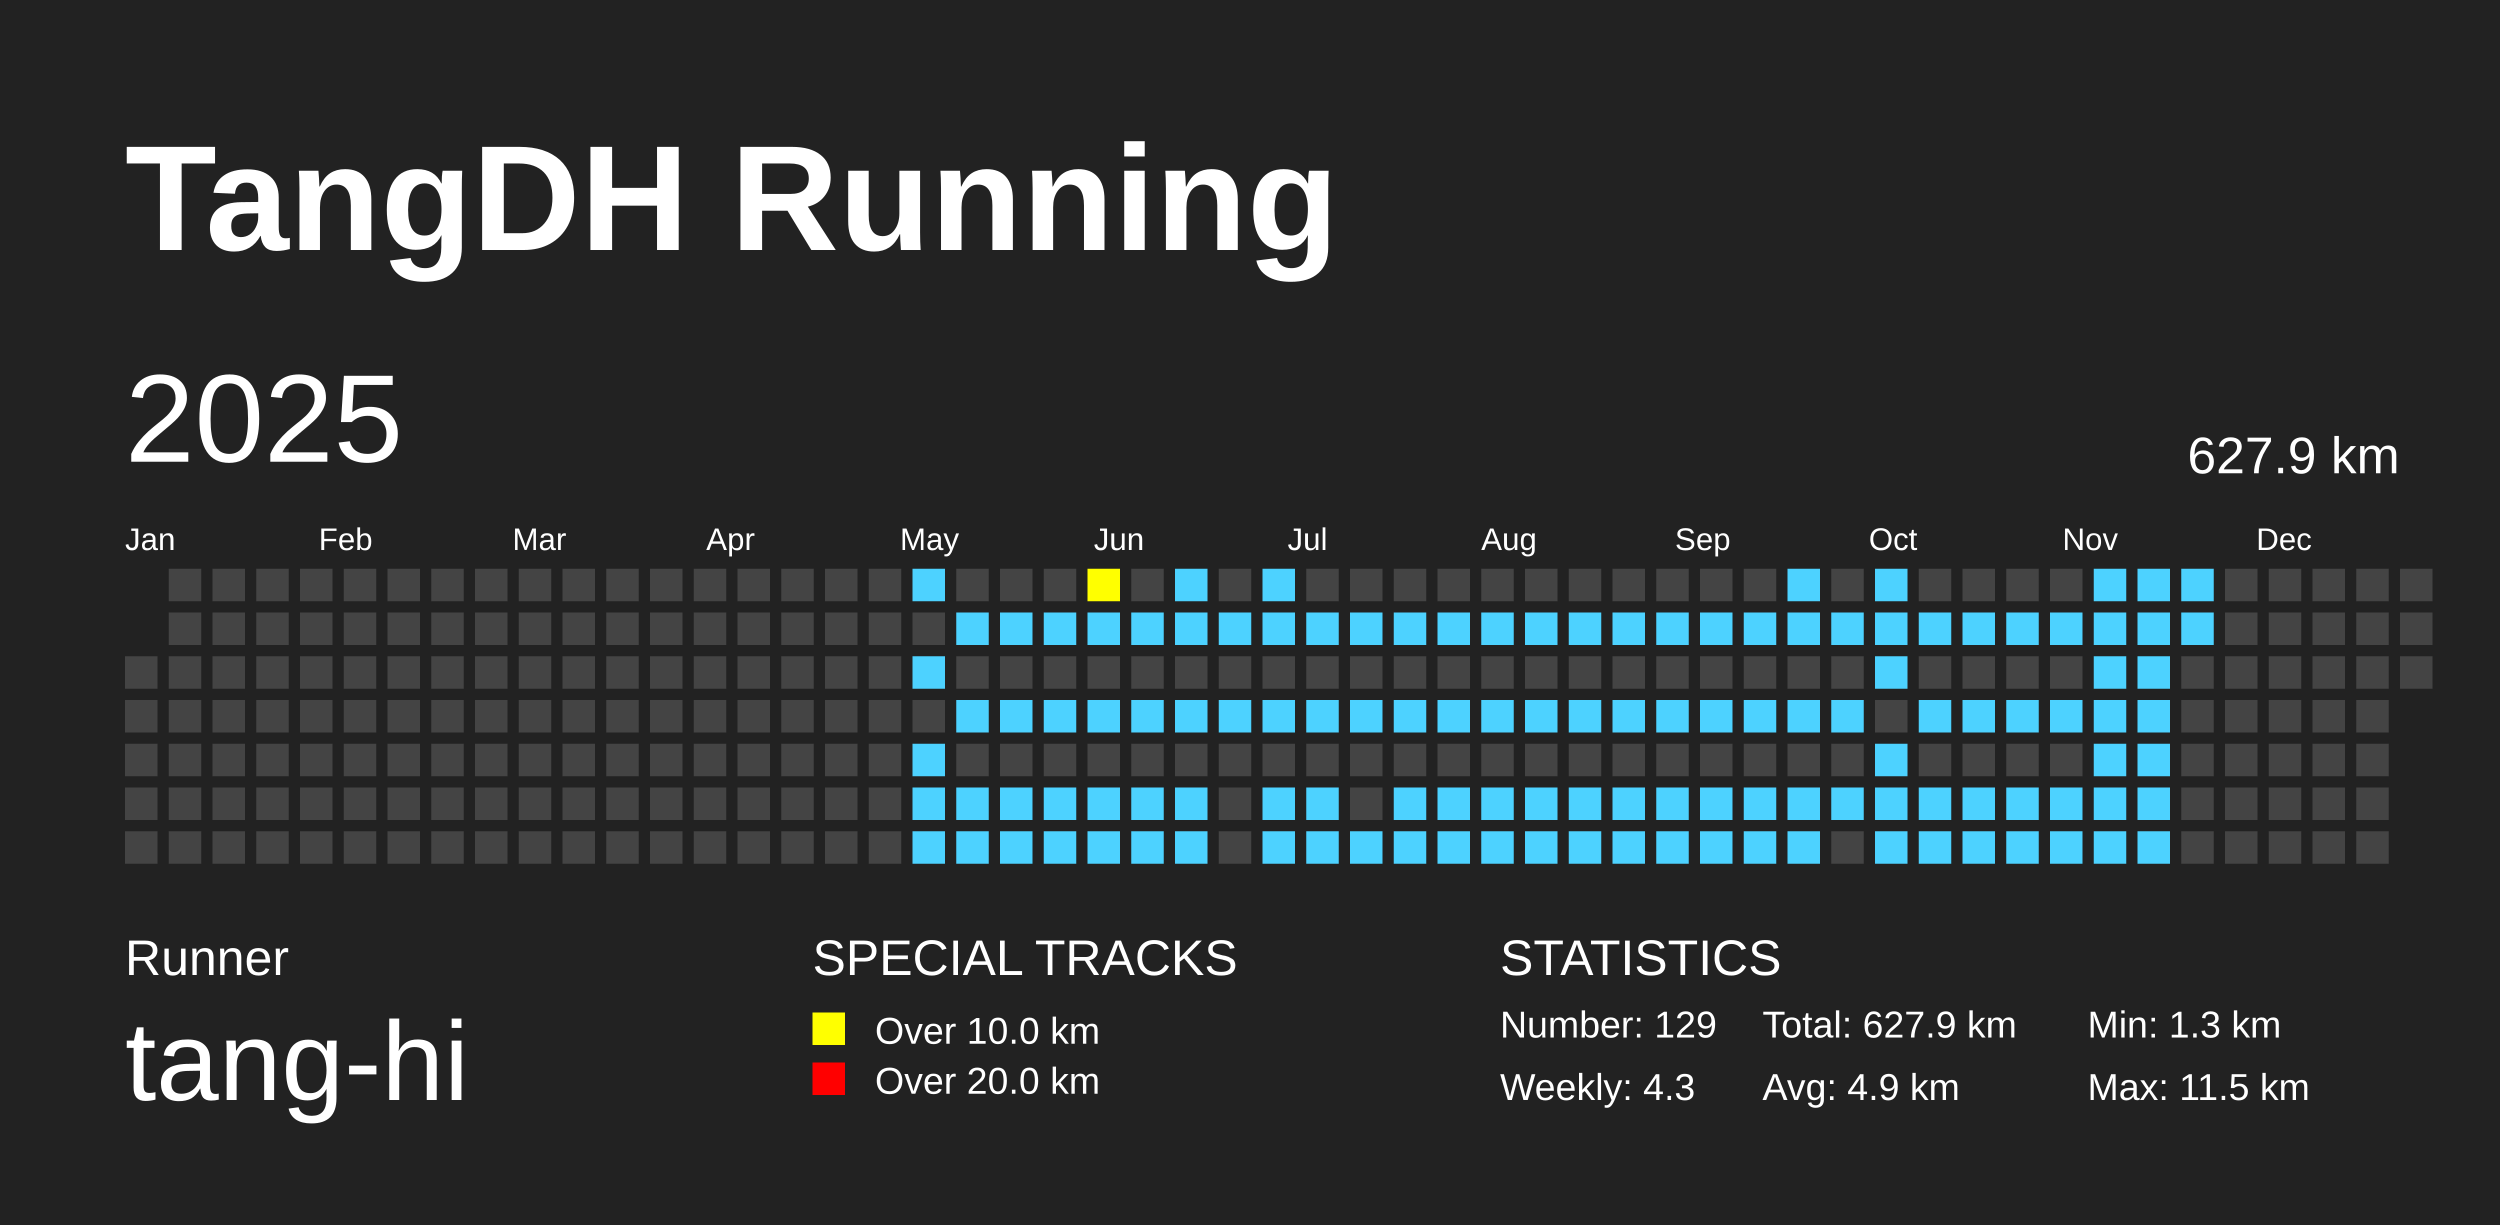
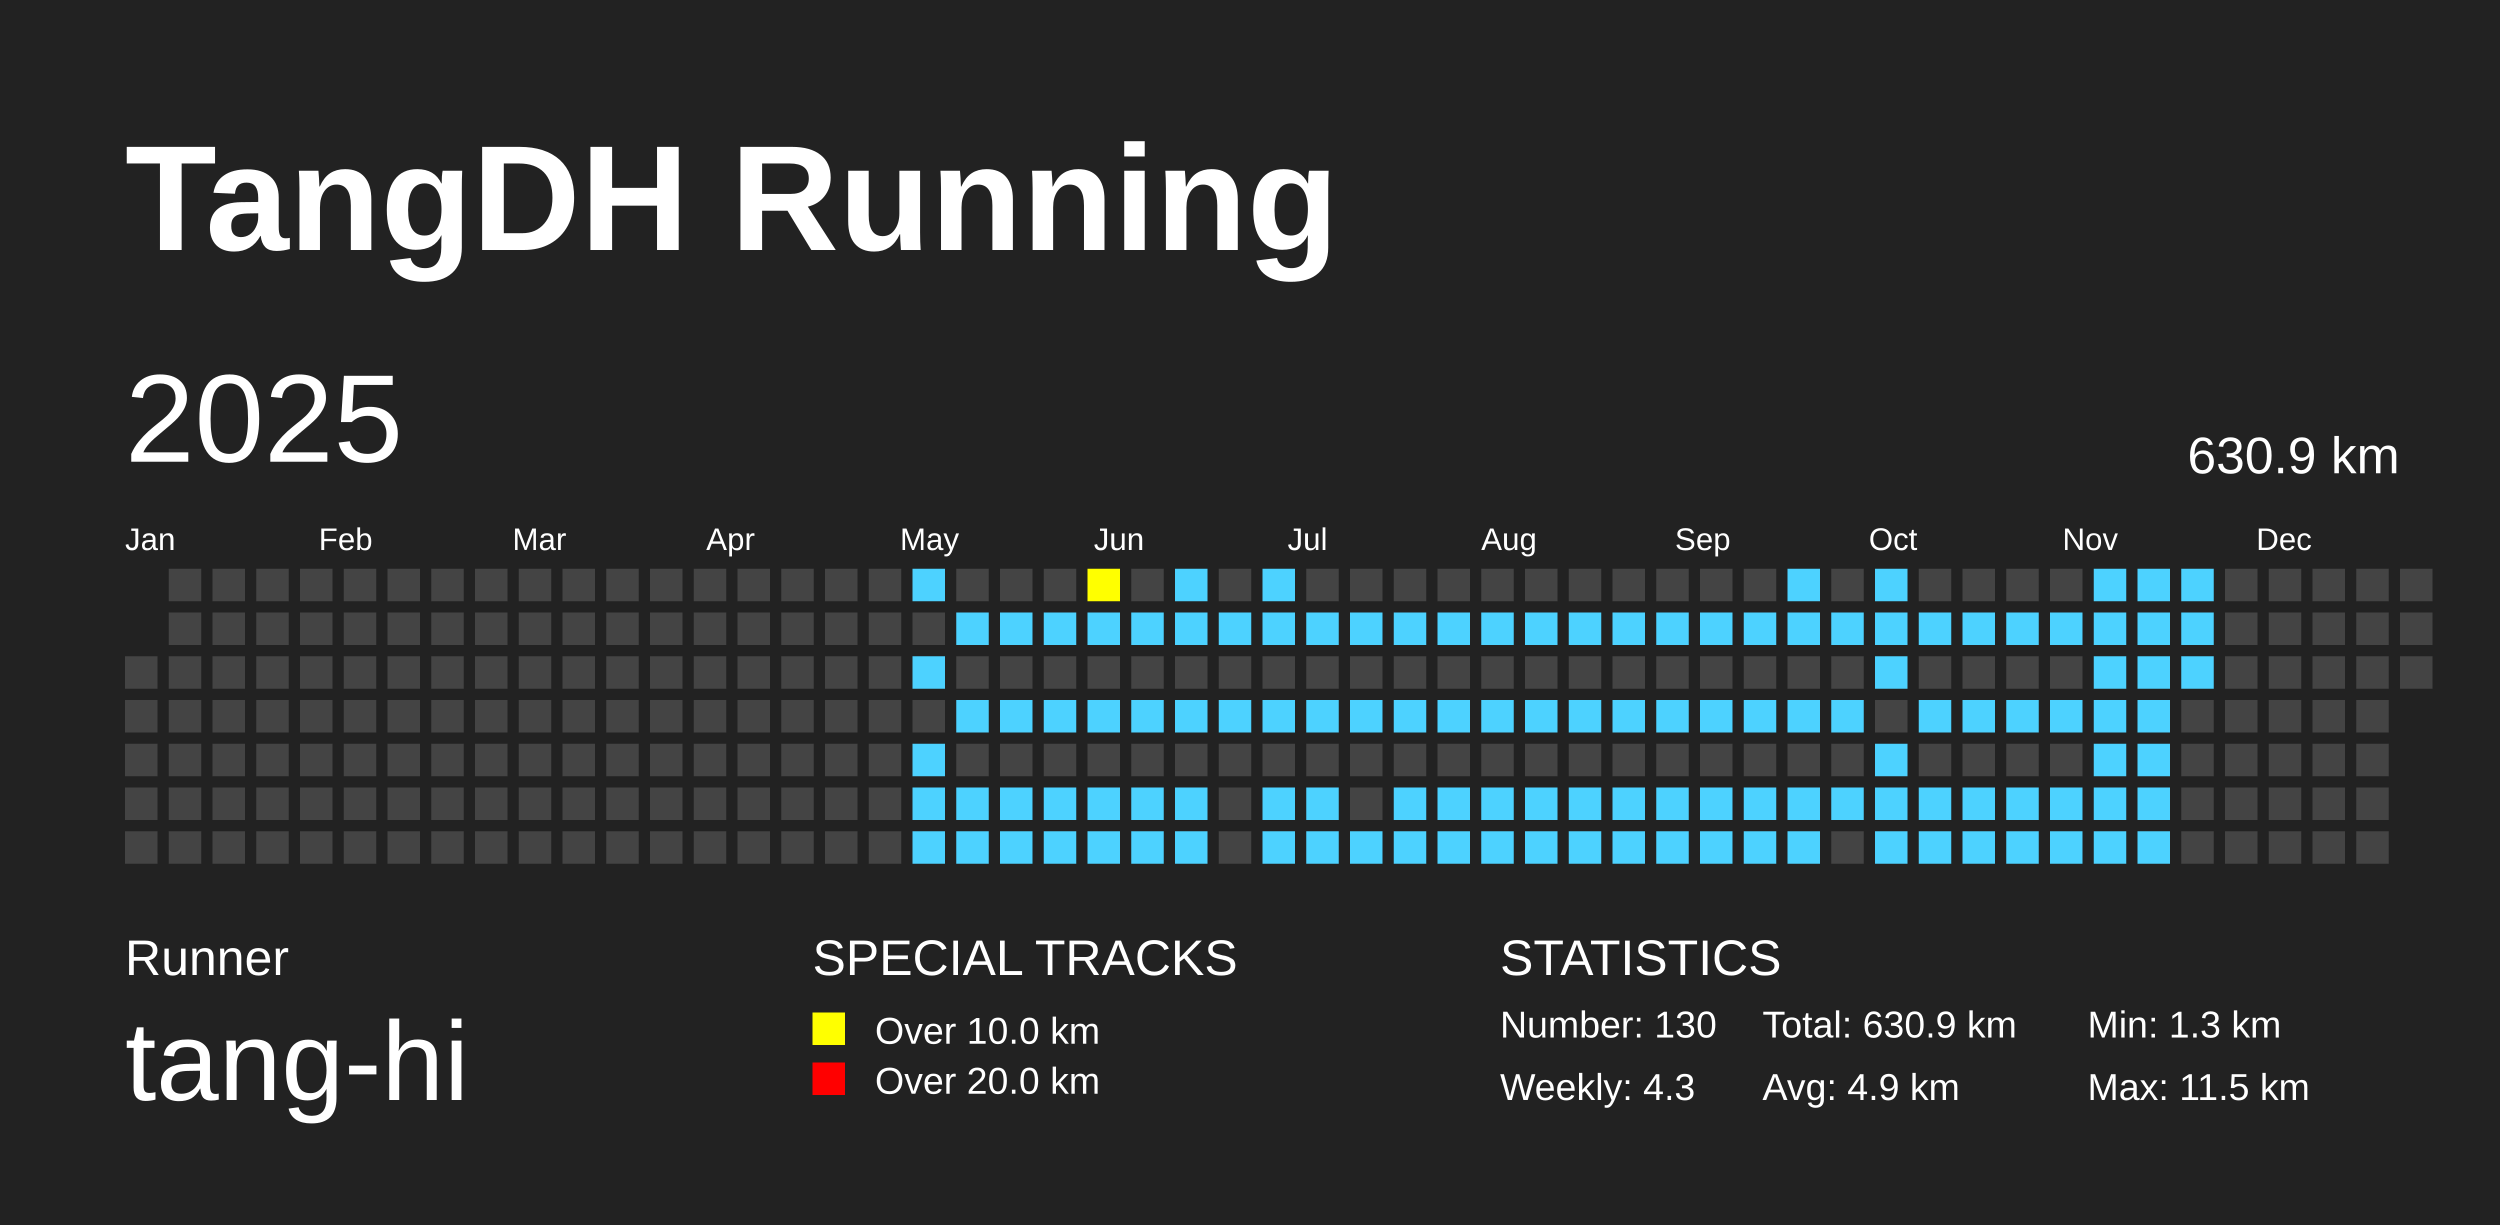
<svg xmlns="http://www.w3.org/2000/svg" baseProfile="full" height="98mm" version="1.1" viewBox="0,0,200,98" width="200mm">
  <defs />
  <rect fill="#222222" height="98" width="200" x="0" y="0" />
  <text fill="#FFFFFF" style="font-size:12px; font-family:Arial; font-weight:bold;" x="10" y="20">TangDH Running</text>
  <text fill="#FFFFFF" style="font-size:4px; font-family:Arial" x="10" y="78">Runner</text>
  <text fill="#FFFFFF" style="font-size:9px; font-family:Arial" x="10" y="88">tang-hi</text>
  <text fill="#FFFFFF" style="font-size:4px; font-family:Arial" x="65" y="78">SPECIAL TRACKS</text>
  <rect fill="yellow" height="2.6" width="2.6" x="65" y="81" />
  <text fill="#FFFFFF" style="font-size:3px; font-family:Arial" x="70" y="83.5">Over 10.0 km</text>
  <rect fill="red" height="2.6" width="2.6" x="65" y="85" />
  <text fill="#FFFFFF" style="font-size:3px; font-family:Arial" x="70" y="87.5">Over 20.0 km</text>
  <text fill="#FFFFFF" style="font-size:4px; font-family:Arial" x="120" y="78">STATISTICS</text>
-   <text fill="#FFFFFF" style="font-size:3px; font-family:Arial" x="120" y="83">Number: 129</text>
+   <text fill="#FFFFFF" style="font-size:3px; font-family:Arial" x="120" y="83">Number: 130</text>
  <text fill="#FFFFFF" style="font-size:3px; font-family:Arial" x="120" y="88">Weekly: 4.3</text>
-   <text fill="#FFFFFF" style="font-size:3px; font-family:Arial" x="141" y="83">Total: 627.9 km</text>
+   <text fill="#FFFFFF" style="font-size:3px; font-family:Arial" x="141" y="83">Total: 630.9 km</text>
  <text fill="#FFFFFF" style="font-size:3px; font-family:Arial" x="141" y="88">Avg: 4.9 km</text>
  <text fill="#FFFFFF" style="font-size:3px; font-family:Arial" x="167" y="83">Min: 1.3 km</text>
  <text fill="#FFFFFF" style="font-size:3px; font-family:Arial" x="167" y="88">Max: 11.5 km</text>
  <text dominant-baseline="hanging" fill="#FFFFFF" style="font-size:10.0px; font-family:Arial;" x="10" y="30">2025</text>
-   <text dominant-baseline="hanging" fill="#FFFFFF" style="font-size:4.125px; font-family:Arial;" x="175" y="35">627.9 km</text>
+   <text dominant-baseline="hanging" fill="#FFFFFF" style="font-size:4.125px; font-family:Arial;" x="175" y="35">630.9 km</text>
  <text fill="#FFFFFF" style="font-size:2.5px; font-family:Arial" x="10.0" y="44">Jan</text>
  <text fill="#FFFFFF" style="font-size:2.5px; font-family:Arial" x="25.5" y="44">Feb</text>
  <text fill="#FFFFFF" style="font-size:2.5px; font-family:Arial" x="41.0" y="44">Mar</text>
  <text fill="#FFFFFF" style="font-size:2.5px; font-family:Arial" x="56.5" y="44">Apr</text>
  <text fill="#FFFFFF" style="font-size:2.5px; font-family:Arial" x="72.0" y="44">May</text>
  <text fill="#FFFFFF" style="font-size:2.5px; font-family:Arial" x="87.5" y="44">Jun</text>
  <text fill="#FFFFFF" style="font-size:2.5px; font-family:Arial" x="103.0" y="44">Jul</text>
  <text fill="#FFFFFF" style="font-size:2.5px; font-family:Arial" x="118.5" y="44">Aug</text>
  <text fill="#FFFFFF" style="font-size:2.5px; font-family:Arial" x="134.0" y="44">Sep</text>
  <text fill="#FFFFFF" style="font-size:2.5px; font-family:Arial" x="149.5" y="44">Oct</text>
  <text fill="#FFFFFF" style="font-size:2.5px; font-family:Arial" x="165.0" y="44">Nov</text>
  <text fill="#FFFFFF" style="font-size:2.5px; font-family:Arial" x="180.5" y="44">Dec</text>
  <rect fill="#444444" height="2.6" width="2.6" x="10.0" y="52.5" />
  <rect fill="#444444" height="2.6" width="2.6" x="10.0" y="56.0" />
  <rect fill="#444444" height="2.6" width="2.6" x="10.0" y="59.5" />
  <rect fill="#444444" height="2.6" width="2.6" x="10.0" y="63.0" />
  <rect fill="#444444" height="2.6" width="2.6" x="10.0" y="66.5" />
  <rect fill="#444444" height="2.6" width="2.6" x="13.5" y="45.5" />
  <rect fill="#444444" height="2.6" width="2.6" x="13.5" y="49.0" />
  <rect fill="#444444" height="2.6" width="2.6" x="13.5" y="52.5" />
  <rect fill="#444444" height="2.6" width="2.6" x="13.5" y="56.0" />
  <rect fill="#444444" height="2.6" width="2.6" x="13.5" y="59.5" />
  <rect fill="#444444" height="2.6" width="2.6" x="13.5" y="63.0" />
  <rect fill="#444444" height="2.6" width="2.6" x="13.5" y="66.5" />
  <rect fill="#444444" height="2.6" width="2.6" x="17.0" y="45.5" />
  <rect fill="#444444" height="2.6" width="2.6" x="17.0" y="49.0" />
  <rect fill="#444444" height="2.6" width="2.6" x="17.0" y="52.5" />
  <rect fill="#444444" height="2.6" width="2.6" x="17.0" y="56.0" />
  <rect fill="#444444" height="2.6" width="2.6" x="17.0" y="59.5" />
  <rect fill="#444444" height="2.6" width="2.6" x="17.0" y="63.0" />
  <rect fill="#444444" height="2.6" width="2.6" x="17.0" y="66.5" />
  <rect fill="#444444" height="2.6" width="2.6" x="20.5" y="45.5" />
  <rect fill="#444444" height="2.6" width="2.6" x="20.5" y="49.0" />
  <rect fill="#444444" height="2.6" width="2.6" x="20.5" y="52.5" />
  <rect fill="#444444" height="2.6" width="2.6" x="20.5" y="56.0" />
  <rect fill="#444444" height="2.6" width="2.6" x="20.5" y="59.5" />
  <rect fill="#444444" height="2.6" width="2.6" x="20.5" y="63.0" />
  <rect fill="#444444" height="2.6" width="2.6" x="20.5" y="66.5" />
  <rect fill="#444444" height="2.6" width="2.6" x="24.0" y="45.5" />
  <rect fill="#444444" height="2.6" width="2.6" x="24.0" y="49.0" />
  <rect fill="#444444" height="2.6" width="2.6" x="24.0" y="52.5" />
  <rect fill="#444444" height="2.6" width="2.6" x="24.0" y="56.0" />
  <rect fill="#444444" height="2.6" width="2.6" x="24.0" y="59.5" />
  <rect fill="#444444" height="2.6" width="2.6" x="24.0" y="63.0" />
  <rect fill="#444444" height="2.6" width="2.6" x="24.0" y="66.5" />
  <rect fill="#444444" height="2.6" width="2.6" x="27.5" y="45.5" />
  <rect fill="#444444" height="2.6" width="2.6" x="27.5" y="49.0" />
  <rect fill="#444444" height="2.6" width="2.6" x="27.5" y="52.5" />
  <rect fill="#444444" height="2.6" width="2.6" x="27.5" y="56.0" />
  <rect fill="#444444" height="2.6" width="2.6" x="27.5" y="59.5" />
  <rect fill="#444444" height="2.6" width="2.6" x="27.5" y="63.0" />
  <rect fill="#444444" height="2.6" width="2.6" x="27.5" y="66.5" />
  <rect fill="#444444" height="2.6" width="2.6" x="31.0" y="45.5" />
  <rect fill="#444444" height="2.6" width="2.6" x="31.0" y="49.0" />
  <rect fill="#444444" height="2.6" width="2.6" x="31.0" y="52.5" />
  <rect fill="#444444" height="2.6" width="2.6" x="31.0" y="56.0" />
  <rect fill="#444444" height="2.6" width="2.6" x="31.0" y="59.5" />
  <rect fill="#444444" height="2.6" width="2.6" x="31.0" y="63.0" />
  <rect fill="#444444" height="2.6" width="2.6" x="31.0" y="66.5" />
  <rect fill="#444444" height="2.6" width="2.6" x="34.5" y="45.5" />
  <rect fill="#444444" height="2.6" width="2.6" x="34.5" y="49.0" />
  <rect fill="#444444" height="2.6" width="2.6" x="34.5" y="52.5" />
  <rect fill="#444444" height="2.6" width="2.6" x="34.5" y="56.0" />
  <rect fill="#444444" height="2.6" width="2.6" x="34.5" y="59.5" />
  <rect fill="#444444" height="2.6" width="2.6" x="34.5" y="63.0" />
  <rect fill="#444444" height="2.6" width="2.6" x="34.5" y="66.5" />
  <rect fill="#444444" height="2.6" width="2.6" x="38.0" y="45.5" />
  <rect fill="#444444" height="2.6" width="2.6" x="38.0" y="49.0" />
  <rect fill="#444444" height="2.6" width="2.6" x="38.0" y="52.5" />
  <rect fill="#444444" height="2.6" width="2.6" x="38.0" y="56.0" />
  <rect fill="#444444" height="2.6" width="2.6" x="38.0" y="59.5" />
  <rect fill="#444444" height="2.6" width="2.6" x="38.0" y="63.0" />
  <rect fill="#444444" height="2.6" width="2.6" x="38.0" y="66.5" />
  <rect fill="#444444" height="2.6" width="2.6" x="41.5" y="45.5" />
  <rect fill="#444444" height="2.6" width="2.6" x="41.5" y="49.0" />
  <rect fill="#444444" height="2.6" width="2.6" x="41.5" y="52.5" />
  <rect fill="#444444" height="2.6" width="2.6" x="41.5" y="56.0" />
  <rect fill="#444444" height="2.6" width="2.6" x="41.5" y="59.5" />
  <rect fill="#444444" height="2.6" width="2.6" x="41.5" y="63.0" />
  <rect fill="#444444" height="2.6" width="2.6" x="41.5" y="66.5" />
  <rect fill="#444444" height="2.6" width="2.6" x="45.0" y="45.5" />
  <rect fill="#444444" height="2.6" width="2.6" x="45.0" y="49.0" />
  <rect fill="#444444" height="2.6" width="2.6" x="45.0" y="52.5" />
  <rect fill="#444444" height="2.6" width="2.6" x="45.0" y="56.0" />
  <rect fill="#444444" height="2.6" width="2.6" x="45.0" y="59.5" />
  <rect fill="#444444" height="2.6" width="2.6" x="45.0" y="63.0" />
  <rect fill="#444444" height="2.6" width="2.6" x="45.0" y="66.5" />
  <rect fill="#444444" height="2.6" width="2.6" x="48.5" y="45.5" />
  <rect fill="#444444" height="2.6" width="2.6" x="48.5" y="49.0" />
  <rect fill="#444444" height="2.6" width="2.6" x="48.5" y="52.5" />
  <rect fill="#444444" height="2.6" width="2.6" x="48.5" y="56.0" />
  <rect fill="#444444" height="2.6" width="2.6" x="48.5" y="59.5" />
  <rect fill="#444444" height="2.6" width="2.6" x="48.5" y="63.0" />
  <rect fill="#444444" height="2.6" width="2.6" x="48.5" y="66.5" />
  <rect fill="#444444" height="2.6" width="2.6" x="52.0" y="45.5" />
  <rect fill="#444444" height="2.6" width="2.6" x="52.0" y="49.0" />
  <rect fill="#444444" height="2.6" width="2.6" x="52.0" y="52.5" />
  <rect fill="#444444" height="2.6" width="2.6" x="52.0" y="56.0" />
  <rect fill="#444444" height="2.6" width="2.6" x="52.0" y="59.5" />
  <rect fill="#444444" height="2.6" width="2.6" x="52.0" y="63.0" />
  <rect fill="#444444" height="2.6" width="2.6" x="52.0" y="66.5" />
  <rect fill="#444444" height="2.6" width="2.6" x="55.5" y="45.5" />
  <rect fill="#444444" height="2.6" width="2.6" x="55.5" y="49.0" />
  <rect fill="#444444" height="2.6" width="2.6" x="55.5" y="52.5" />
  <rect fill="#444444" height="2.6" width="2.6" x="55.5" y="56.0" />
  <rect fill="#444444" height="2.6" width="2.6" x="55.5" y="59.5" />
  <rect fill="#444444" height="2.6" width="2.6" x="55.5" y="63.0" />
  <rect fill="#444444" height="2.6" width="2.6" x="55.5" y="66.5" />
  <rect fill="#444444" height="2.6" width="2.6" x="59.0" y="45.5" />
  <rect fill="#444444" height="2.6" width="2.6" x="59.0" y="49.0" />
  <rect fill="#444444" height="2.6" width="2.6" x="59.0" y="52.5" />
  <rect fill="#444444" height="2.6" width="2.6" x="59.0" y="56.0" />
  <rect fill="#444444" height="2.6" width="2.6" x="59.0" y="59.5" />
  <rect fill="#444444" height="2.6" width="2.6" x="59.0" y="63.0" />
  <rect fill="#444444" height="2.6" width="2.6" x="59.0" y="66.5" />
  <rect fill="#444444" height="2.6" width="2.6" x="62.5" y="45.5" />
  <rect fill="#444444" height="2.6" width="2.6" x="62.5" y="49.0" />
  <rect fill="#444444" height="2.6" width="2.6" x="62.5" y="52.5" />
  <rect fill="#444444" height="2.6" width="2.6" x="62.5" y="56.0" />
  <rect fill="#444444" height="2.6" width="2.6" x="62.5" y="59.5" />
  <rect fill="#444444" height="2.6" width="2.6" x="62.5" y="63.0" />
  <rect fill="#444444" height="2.6" width="2.6" x="62.5" y="66.5" />
  <rect fill="#444444" height="2.6" width="2.6" x="66.0" y="45.5" />
  <rect fill="#444444" height="2.6" width="2.6" x="66.0" y="49.0" />
  <rect fill="#444444" height="2.6" width="2.6" x="66.0" y="52.5" />
  <rect fill="#444444" height="2.6" width="2.6" x="66.0" y="56.0" />
  <rect fill="#444444" height="2.6" width="2.6" x="66.0" y="59.5" />
  <rect fill="#444444" height="2.6" width="2.6" x="66.0" y="63.0" />
  <rect fill="#444444" height="2.6" width="2.6" x="66.0" y="66.5" />
  <rect fill="#444444" height="2.6" width="2.6" x="69.5" y="45.5" />
  <rect fill="#444444" height="2.6" width="2.6" x="69.5" y="49.0" />
  <rect fill="#444444" height="2.6" width="2.6" x="69.5" y="52.5" />
  <rect fill="#444444" height="2.6" width="2.6" x="69.5" y="56.0" />
  <rect fill="#444444" height="2.6" width="2.6" x="69.5" y="59.5" />
  <rect fill="#444444" height="2.6" width="2.6" x="69.5" y="63.0" />
  <rect fill="#444444" height="2.6" width="2.6" x="69.5" y="66.5" />
  <rect fill="#4DD2FF" height="2.6" width="2.6" x="73.0" y="45.5" />
  <rect fill="#444444" height="2.6" width="2.6" x="73.0" y="49.0" />
  <rect fill="#4DD2FF" height="2.6" width="2.6" x="73.0" y="52.5" />
  <rect fill="#444444" height="2.6" width="2.6" x="73.0" y="56.0" />
  <rect fill="#4DD2FF" height="2.6" width="2.6" x="73.0" y="59.5" />
  <rect fill="#4DD2FF" height="2.6" width="2.6" x="73.0" y="63.0" />
  <rect fill="#4DD2FF" height="2.6" width="2.6" x="73.0" y="66.5" />
  <rect fill="#444444" height="2.6" width="2.6" x="76.5" y="45.5" />
  <rect fill="#4DD2FF" height="2.6" width="2.6" x="76.5" y="49.0" />
  <rect fill="#444444" height="2.6" width="2.6" x="76.5" y="52.5" />
  <rect fill="#4DD2FF" height="2.6" width="2.6" x="76.5" y="56.0" />
  <rect fill="#444444" height="2.6" width="2.6" x="76.5" y="59.5" />
  <rect fill="#4DD2FF" height="2.6" width="2.6" x="76.5" y="63.0" />
  <rect fill="#4DD2FF" height="2.6" width="2.6" x="76.5" y="66.5" />
  <rect fill="#444444" height="2.6" width="2.6" x="80.0" y="45.5" />
  <rect fill="#4DD2FF" height="2.6" width="2.6" x="80.0" y="49.0" />
  <rect fill="#444444" height="2.6" width="2.6" x="80.0" y="52.5" />
  <rect fill="#4DD2FF" height="2.6" width="2.6" x="80.0" y="56.0" />
  <rect fill="#444444" height="2.6" width="2.6" x="80.0" y="59.5" />
  <rect fill="#4DD2FF" height="2.6" width="2.6" x="80.0" y="63.0" />
  <rect fill="#4DD2FF" height="2.6" width="2.6" x="80.0" y="66.5" />
  <rect fill="#444444" height="2.6" width="2.6" x="83.5" y="45.5" />
  <rect fill="#4DD2FF" height="2.6" width="2.6" x="83.5" y="49.0" />
  <rect fill="#444444" height="2.6" width="2.6" x="83.5" y="52.5" />
  <rect fill="#4DD2FF" height="2.6" width="2.6" x="83.5" y="56.0" />
  <rect fill="#444444" height="2.6" width="2.6" x="83.5" y="59.5" />
  <rect fill="#4DD2FF" height="2.6" width="2.6" x="83.5" y="63.0" />
  <rect fill="#4DD2FF" height="2.6" width="2.6" x="83.5" y="66.5" />
  <rect fill="yellow" height="2.6" width="2.6" x="87.0" y="45.5" />
  <rect fill="#4DD2FF" height="2.6" width="2.6" x="87.0" y="49.0" />
  <rect fill="#444444" height="2.6" width="2.6" x="87.0" y="52.5" />
  <rect fill="#4DD2FF" height="2.6" width="2.6" x="87.0" y="56.0" />
  <rect fill="#444444" height="2.6" width="2.6" x="87.0" y="59.5" />
  <rect fill="#4DD2FF" height="2.6" width="2.6" x="87.0" y="63.0" />
  <rect fill="#4DD2FF" height="2.6" width="2.6" x="87.0" y="66.5" />
  <rect fill="#444444" height="2.6" width="2.6" x="90.5" y="45.5" />
  <rect fill="#4DD2FF" height="2.6" width="2.6" x="90.5" y="49.0" />
  <rect fill="#444444" height="2.6" width="2.6" x="90.5" y="52.5" />
  <rect fill="#4DD2FF" height="2.6" width="2.6" x="90.5" y="56.0" />
  <rect fill="#444444" height="2.6" width="2.6" x="90.5" y="59.5" />
  <rect fill="#4DD2FF" height="2.6" width="2.6" x="90.5" y="63.0" />
  <rect fill="#4DD2FF" height="2.6" width="2.6" x="90.5" y="66.5" />
  <rect fill="#4DD2FF" height="2.6" width="2.6" x="94.0" y="45.5" />
  <rect fill="#4DD2FF" height="2.6" width="2.6" x="94.0" y="49.0" />
  <rect fill="#444444" height="2.6" width="2.6" x="94.0" y="52.5" />
  <rect fill="#4DD2FF" height="2.6" width="2.6" x="94.0" y="56.0" />
  <rect fill="#444444" height="2.6" width="2.6" x="94.0" y="59.5" />
  <rect fill="#4DD2FF" height="2.6" width="2.6" x="94.0" y="63.0" />
  <rect fill="#4DD2FF" height="2.6" width="2.6" x="94.0" y="66.5" />
  <rect fill="#444444" height="2.6" width="2.6" x="97.5" y="45.5" />
  <rect fill="#4DD2FF" height="2.6" width="2.6" x="97.5" y="49.0" />
  <rect fill="#444444" height="2.6" width="2.6" x="97.5" y="52.5" />
  <rect fill="#4DD2FF" height="2.6" width="2.6" x="97.5" y="56.0" />
  <rect fill="#444444" height="2.6" width="2.6" x="97.5" y="59.5" />
  <rect fill="#444444" height="2.6" width="2.6" x="97.5" y="63.0" />
  <rect fill="#444444" height="2.6" width="2.6" x="97.5" y="66.5" />
  <rect fill="#4DD2FF" height="2.6" width="2.6" x="101.0" y="45.5" />
  <rect fill="#4DD2FF" height="2.6" width="2.6" x="101.0" y="49.0" />
  <rect fill="#444444" height="2.6" width="2.6" x="101.0" y="52.5" />
  <rect fill="#4DD2FF" height="2.6" width="2.6" x="101.0" y="56.0" />
  <rect fill="#444444" height="2.6" width="2.6" x="101.0" y="59.5" />
  <rect fill="#4DD2FF" height="2.6" width="2.6" x="101.0" y="63.0" />
  <rect fill="#4DD2FF" height="2.6" width="2.6" x="101.0" y="66.5" />
  <rect fill="#444444" height="2.6" width="2.6" x="104.5" y="45.5" />
  <rect fill="#4DD2FF" height="2.6" width="2.6" x="104.5" y="49.0" />
  <rect fill="#444444" height="2.6" width="2.6" x="104.5" y="52.5" />
  <rect fill="#4DD2FF" height="2.6" width="2.6" x="104.5" y="56.0" />
  <rect fill="#444444" height="2.6" width="2.6" x="104.5" y="59.5" />
  <rect fill="#4DD2FF" height="2.6" width="2.6" x="104.5" y="63.0" />
  <rect fill="#4DD2FF" height="2.6" width="2.6" x="104.5" y="66.5" />
  <rect fill="#444444" height="2.6" width="2.6" x="108.0" y="45.5" />
  <rect fill="#4DD2FF" height="2.6" width="2.6" x="108.0" y="49.0" />
  <rect fill="#444444" height="2.6" width="2.6" x="108.0" y="52.5" />
  <rect fill="#4DD2FF" height="2.6" width="2.6" x="108.0" y="56.0" />
  <rect fill="#444444" height="2.6" width="2.6" x="108.0" y="59.5" />
  <rect fill="#444444" height="2.6" width="2.6" x="108.0" y="63.0" />
  <rect fill="#4DD2FF" height="2.6" width="2.6" x="108.0" y="66.5" />
  <rect fill="#444444" height="2.6" width="2.6" x="111.5" y="45.5" />
  <rect fill="#4DD2FF" height="2.6" width="2.6" x="111.5" y="49.0" />
  <rect fill="#444444" height="2.6" width="2.6" x="111.5" y="52.5" />
  <rect fill="#4DD2FF" height="2.6" width="2.6" x="111.5" y="56.0" />
  <rect fill="#444444" height="2.6" width="2.6" x="111.5" y="59.5" />
  <rect fill="#4DD2FF" height="2.6" width="2.6" x="111.5" y="63.0" />
  <rect fill="#4DD2FF" height="2.6" width="2.6" x="111.5" y="66.5" />
  <rect fill="#444444" height="2.6" width="2.6" x="115.0" y="45.5" />
  <rect fill="#4DD2FF" height="2.6" width="2.6" x="115.0" y="49.0" />
  <rect fill="#444444" height="2.6" width="2.6" x="115.0" y="52.5" />
  <rect fill="#4DD2FF" height="2.6" width="2.6" x="115.0" y="56.0" />
  <rect fill="#444444" height="2.6" width="2.6" x="115.0" y="59.5" />
  <rect fill="#4DD2FF" height="2.6" width="2.6" x="115.0" y="63.0" />
  <rect fill="#4DD2FF" height="2.6" width="2.6" x="115.0" y="66.5" />
  <rect fill="#444444" height="2.6" width="2.6" x="118.5" y="45.5" />
  <rect fill="#4DD2FF" height="2.6" width="2.6" x="118.5" y="49.0" />
  <rect fill="#444444" height="2.6" width="2.6" x="118.5" y="52.5" />
  <rect fill="#4DD2FF" height="2.6" width="2.6" x="118.5" y="56.0" />
  <rect fill="#444444" height="2.6" width="2.6" x="118.5" y="59.5" />
  <rect fill="#4DD2FF" height="2.6" width="2.6" x="118.5" y="63.0" />
  <rect fill="#4DD2FF" height="2.6" width="2.6" x="118.5" y="66.5" />
  <rect fill="#444444" height="2.6" width="2.6" x="122.0" y="45.5" />
  <rect fill="#4DD2FF" height="2.6" width="2.6" x="122.0" y="49.0" />
  <rect fill="#444444" height="2.6" width="2.6" x="122.0" y="52.5" />
  <rect fill="#4DD2FF" height="2.6" width="2.6" x="122.0" y="56.0" />
  <rect fill="#444444" height="2.6" width="2.6" x="122.0" y="59.5" />
  <rect fill="#4DD2FF" height="2.6" width="2.6" x="122.0" y="63.0" />
  <rect fill="#4DD2FF" height="2.6" width="2.6" x="122.0" y="66.5" />
  <rect fill="#444444" height="2.6" width="2.6" x="125.5" y="45.5" />
  <rect fill="#4DD2FF" height="2.6" width="2.6" x="125.5" y="49.0" />
  <rect fill="#444444" height="2.6" width="2.6" x="125.5" y="52.5" />
  <rect fill="#4DD2FF" height="2.6" width="2.6" x="125.5" y="56.0" />
  <rect fill="#444444" height="2.6" width="2.6" x="125.5" y="59.5" />
  <rect fill="#4DD2FF" height="2.6" width="2.6" x="125.5" y="63.0" />
  <rect fill="#4DD2FF" height="2.6" width="2.6" x="125.5" y="66.5" />
  <rect fill="#444444" height="2.6" width="2.6" x="129.0" y="45.5" />
  <rect fill="#4DD2FF" height="2.6" width="2.6" x="129.0" y="49.0" />
  <rect fill="#444444" height="2.6" width="2.6" x="129.0" y="52.5" />
  <rect fill="#4DD2FF" height="2.6" width="2.6" x="129.0" y="56.0" />
  <rect fill="#444444" height="2.6" width="2.6" x="129.0" y="59.5" />
  <rect fill="#4DD2FF" height="2.6" width="2.6" x="129.0" y="63.0" />
  <rect fill="#4DD2FF" height="2.6" width="2.6" x="129.0" y="66.5" />
  <rect fill="#444444" height="2.6" width="2.6" x="132.5" y="45.5" />
  <rect fill="#4DD2FF" height="2.6" width="2.6" x="132.5" y="49.0" />
  <rect fill="#444444" height="2.6" width="2.6" x="132.5" y="52.5" />
  <rect fill="#4DD2FF" height="2.6" width="2.6" x="132.5" y="56.0" />
  <rect fill="#444444" height="2.6" width="2.6" x="132.5" y="59.5" />
  <rect fill="#4DD2FF" height="2.6" width="2.6" x="132.5" y="63.0" />
  <rect fill="#4DD2FF" height="2.6" width="2.6" x="132.5" y="66.5" />
  <rect fill="#444444" height="2.6" width="2.6" x="136.0" y="45.5" />
  <rect fill="#4DD2FF" height="2.6" width="2.6" x="136.0" y="49.0" />
  <rect fill="#444444" height="2.6" width="2.6" x="136.0" y="52.5" />
  <rect fill="#4DD2FF" height="2.6" width="2.6" x="136.0" y="56.0" />
  <rect fill="#444444" height="2.6" width="2.6" x="136.0" y="59.5" />
  <rect fill="#4DD2FF" height="2.6" width="2.6" x="136.0" y="63.0" />
  <rect fill="#4DD2FF" height="2.6" width="2.6" x="136.0" y="66.5" />
  <rect fill="#444444" height="2.6" width="2.6" x="139.5" y="45.5" />
  <rect fill="#4DD2FF" height="2.6" width="2.6" x="139.5" y="49.0" />
  <rect fill="#444444" height="2.6" width="2.6" x="139.5" y="52.5" />
  <rect fill="#4DD2FF" height="2.6" width="2.6" x="139.5" y="56.0" />
  <rect fill="#444444" height="2.6" width="2.6" x="139.5" y="59.5" />
  <rect fill="#4DD2FF" height="2.6" width="2.6" x="139.5" y="63.0" />
  <rect fill="#4DD2FF" height="2.6" width="2.6" x="139.5" y="66.5" />
  <rect fill="#4DD2FF" height="2.6" width="2.6" x="143.0" y="45.5" />
  <rect fill="#4DD2FF" height="2.6" width="2.6" x="143.0" y="49.0" />
  <rect fill="#444444" height="2.6" width="2.6" x="143.0" y="52.5" />
  <rect fill="#4DD2FF" height="2.6" width="2.6" x="143.0" y="56.0" />
  <rect fill="#444444" height="2.6" width="2.6" x="143.0" y="59.5" />
  <rect fill="#4DD2FF" height="2.6" width="2.6" x="143.0" y="63.0" />
  <rect fill="#4DD2FF" height="2.6" width="2.6" x="143.0" y="66.5" />
  <rect fill="#444444" height="2.6" width="2.6" x="146.5" y="45.5" />
  <rect fill="#4DD2FF" height="2.6" width="2.6" x="146.5" y="49.0" />
  <rect fill="#444444" height="2.6" width="2.6" x="146.5" y="52.5" />
  <rect fill="#4DD2FF" height="2.6" width="2.6" x="146.5" y="56.0" />
  <rect fill="#444444" height="2.6" width="2.6" x="146.5" y="59.5" />
  <rect fill="#4DD2FF" height="2.6" width="2.6" x="146.5" y="63.0" />
  <rect fill="#444444" height="2.6" width="2.6" x="146.5" y="66.5" />
  <rect fill="#4DD2FF" height="2.6" width="2.6" x="150.0" y="45.5" />
  <rect fill="#4DD2FF" height="2.6" width="2.6" x="150.0" y="49.0" />
  <rect fill="#4DD2FF" height="2.6" width="2.6" x="150.0" y="52.5" />
  <rect fill="#444444" height="2.6" width="2.6" x="150.0" y="56.0" />
  <rect fill="#4DD2FF" height="2.6" width="2.6" x="150.0" y="59.5" />
  <rect fill="#4DD2FF" height="2.6" width="2.6" x="150.0" y="63.0" />
  <rect fill="#4DD2FF" height="2.6" width="2.6" x="150.0" y="66.5" />
  <rect fill="#444444" height="2.6" width="2.6" x="153.5" y="45.5" />
  <rect fill="#4DD2FF" height="2.6" width="2.6" x="153.5" y="49.0" />
  <rect fill="#444444" height="2.6" width="2.6" x="153.5" y="52.5" />
  <rect fill="#4DD2FF" height="2.6" width="2.6" x="153.5" y="56.0" />
  <rect fill="#444444" height="2.6" width="2.6" x="153.5" y="59.5" />
  <rect fill="#4DD2FF" height="2.6" width="2.6" x="153.5" y="63.0" />
  <rect fill="#4DD2FF" height="2.6" width="2.6" x="153.5" y="66.5" />
  <rect fill="#444444" height="2.6" width="2.6" x="157.0" y="45.5" />
  <rect fill="#4DD2FF" height="2.6" width="2.6" x="157.0" y="49.0" />
  <rect fill="#444444" height="2.6" width="2.6" x="157.0" y="52.5" />
  <rect fill="#4DD2FF" height="2.6" width="2.6" x="157.0" y="56.0" />
  <rect fill="#444444" height="2.6" width="2.6" x="157.0" y="59.5" />
  <rect fill="#4DD2FF" height="2.6" width="2.6" x="157.0" y="63.0" />
  <rect fill="#4DD2FF" height="2.6" width="2.6" x="157.0" y="66.5" />
  <rect fill="#444444" height="2.6" width="2.6" x="160.5" y="45.5" />
  <rect fill="#4DD2FF" height="2.6" width="2.6" x="160.5" y="49.0" />
  <rect fill="#444444" height="2.6" width="2.6" x="160.5" y="52.5" />
  <rect fill="#4DD2FF" height="2.6" width="2.6" x="160.5" y="56.0" />
  <rect fill="#444444" height="2.6" width="2.6" x="160.5" y="59.5" />
  <rect fill="#4DD2FF" height="2.6" width="2.6" x="160.5" y="63.0" />
  <rect fill="#4DD2FF" height="2.6" width="2.6" x="160.5" y="66.5" />
  <rect fill="#444444" height="2.6" width="2.6" x="164.0" y="45.5" />
  <rect fill="#4DD2FF" height="2.6" width="2.6" x="164.0" y="49.0" />
  <rect fill="#444444" height="2.6" width="2.6" x="164.0" y="52.5" />
  <rect fill="#4DD2FF" height="2.6" width="2.6" x="164.0" y="56.0" />
  <rect fill="#444444" height="2.6" width="2.6" x="164.0" y="59.5" />
  <rect fill="#4DD2FF" height="2.6" width="2.6" x="164.0" y="63.0" />
  <rect fill="#4DD2FF" height="2.6" width="2.6" x="164.0" y="66.5" />
  <rect fill="#4DD2FF" height="2.6" width="2.6" x="167.5" y="45.5" />
  <rect fill="#4DD2FF" height="2.6" width="2.6" x="167.5" y="49.0" />
  <rect fill="#4DD2FF" height="2.6" width="2.6" x="167.5" y="52.5" />
  <rect fill="#4DD2FF" height="2.6" width="2.6" x="167.5" y="56.0" />
  <rect fill="#4DD2FF" height="2.6" width="2.6" x="167.5" y="59.5" />
  <rect fill="#4DD2FF" height="2.6" width="2.6" x="167.5" y="63.0" />
  <rect fill="#4DD2FF" height="2.6" width="2.6" x="167.5" y="66.5" />
  <rect fill="#4DD2FF" height="2.6" width="2.6" x="171.0" y="45.5" />
  <rect fill="#4DD2FF" height="2.6" width="2.6" x="171.0" y="49.0" />
  <rect fill="#4DD2FF" height="2.6" width="2.6" x="171.0" y="52.5" />
  <rect fill="#4DD2FF" height="2.6" width="2.6" x="171.0" y="56.0" />
  <rect fill="#4DD2FF" height="2.6" width="2.6" x="171.0" y="59.5" />
  <rect fill="#4DD2FF" height="2.6" width="2.6" x="171.0" y="63.0" />
  <rect fill="#4DD2FF" height="2.6" width="2.6" x="171.0" y="66.5" />
  <rect fill="#4DD2FF" height="2.6" width="2.6" x="174.5" y="45.5" />
  <rect fill="#4DD2FF" height="2.6" width="2.6" x="174.5" y="49.0" />
-   <rect fill="#444444" height="2.6" width="2.6" x="174.5" y="52.5" />
+   <rect fill="#4DD2FF" height="2.6" width="2.6" x="174.5" y="52.5" />
  <rect fill="#444444" height="2.6" width="2.6" x="174.5" y="56.0" />
  <rect fill="#444444" height="2.6" width="2.6" x="174.5" y="59.5" />
  <rect fill="#444444" height="2.6" width="2.6" x="174.5" y="63.0" />
  <rect fill="#444444" height="2.6" width="2.6" x="174.5" y="66.5" />
  <rect fill="#444444" height="2.6" width="2.6" x="178.0" y="45.5" />
  <rect fill="#444444" height="2.6" width="2.6" x="178.0" y="49.0" />
  <rect fill="#444444" height="2.6" width="2.6" x="178.0" y="52.5" />
  <rect fill="#444444" height="2.6" width="2.6" x="178.0" y="56.0" />
  <rect fill="#444444" height="2.6" width="2.6" x="178.0" y="59.5" />
  <rect fill="#444444" height="2.6" width="2.6" x="178.0" y="63.0" />
  <rect fill="#444444" height="2.6" width="2.6" x="178.0" y="66.5" />
  <rect fill="#444444" height="2.6" width="2.6" x="181.5" y="45.5" />
  <rect fill="#444444" height="2.6" width="2.6" x="181.5" y="49.0" />
  <rect fill="#444444" height="2.6" width="2.6" x="181.5" y="52.5" />
  <rect fill="#444444" height="2.6" width="2.6" x="181.5" y="56.0" />
  <rect fill="#444444" height="2.6" width="2.6" x="181.5" y="59.5" />
  <rect fill="#444444" height="2.6" width="2.6" x="181.5" y="63.0" />
  <rect fill="#444444" height="2.6" width="2.6" x="181.5" y="66.5" />
  <rect fill="#444444" height="2.6" width="2.6" x="185.0" y="45.5" />
  <rect fill="#444444" height="2.6" width="2.6" x="185.0" y="49.0" />
  <rect fill="#444444" height="2.6" width="2.6" x="185.0" y="52.5" />
  <rect fill="#444444" height="2.6" width="2.6" x="185.0" y="56.0" />
  <rect fill="#444444" height="2.6" width="2.6" x="185.0" y="59.5" />
  <rect fill="#444444" height="2.6" width="2.6" x="185.0" y="63.0" />
  <rect fill="#444444" height="2.6" width="2.6" x="185.0" y="66.5" />
  <rect fill="#444444" height="2.6" width="2.6" x="188.5" y="45.5" />
  <rect fill="#444444" height="2.6" width="2.6" x="188.5" y="49.0" />
  <rect fill="#444444" height="2.6" width="2.6" x="188.5" y="52.5" />
  <rect fill="#444444" height="2.6" width="2.6" x="188.5" y="56.0" />
  <rect fill="#444444" height="2.6" width="2.6" x="188.5" y="59.5" />
  <rect fill="#444444" height="2.6" width="2.6" x="188.5" y="63.0" />
  <rect fill="#444444" height="2.6" width="2.6" x="188.5" y="66.5" />
  <rect fill="#444444" height="2.6" width="2.6" x="192.0" y="45.5" />
  <rect fill="#444444" height="2.6" width="2.6" x="192.0" y="49.0" />
  <rect fill="#444444" height="2.6" width="2.6" x="192.0" y="52.5" />
</svg>
